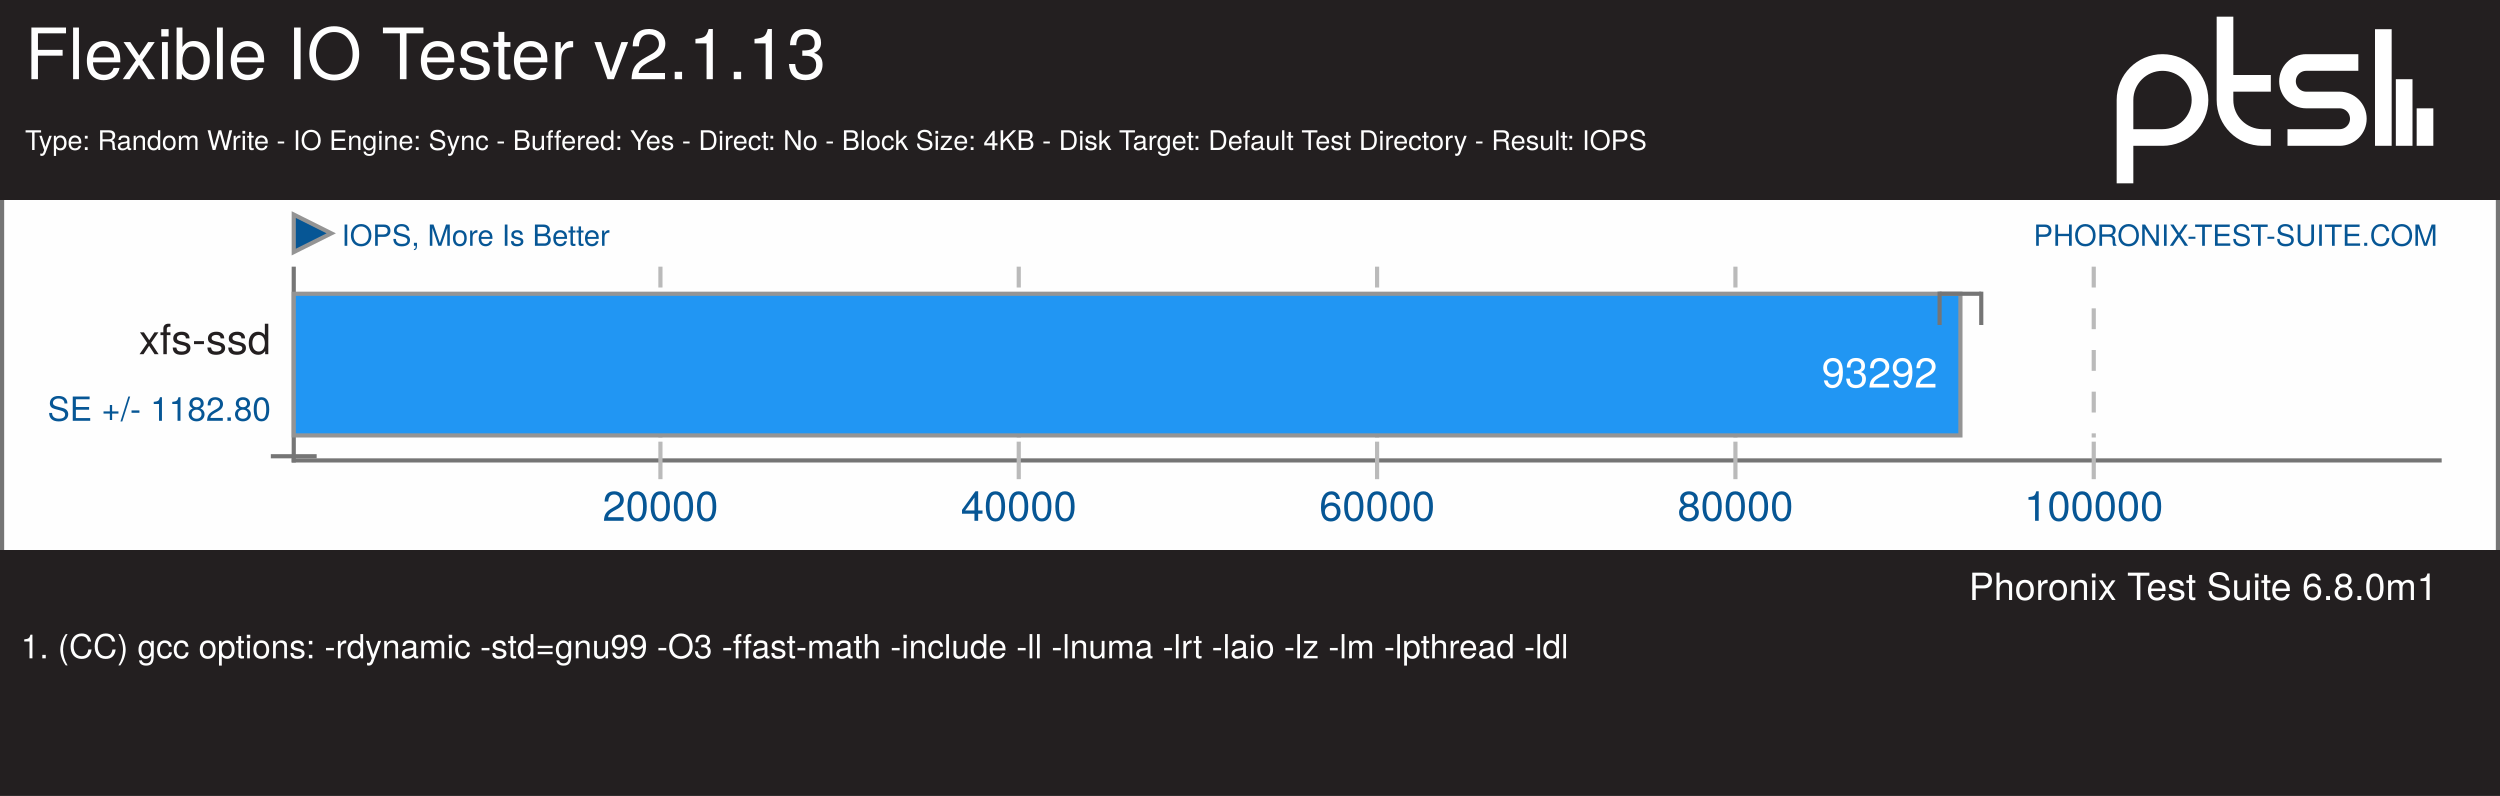
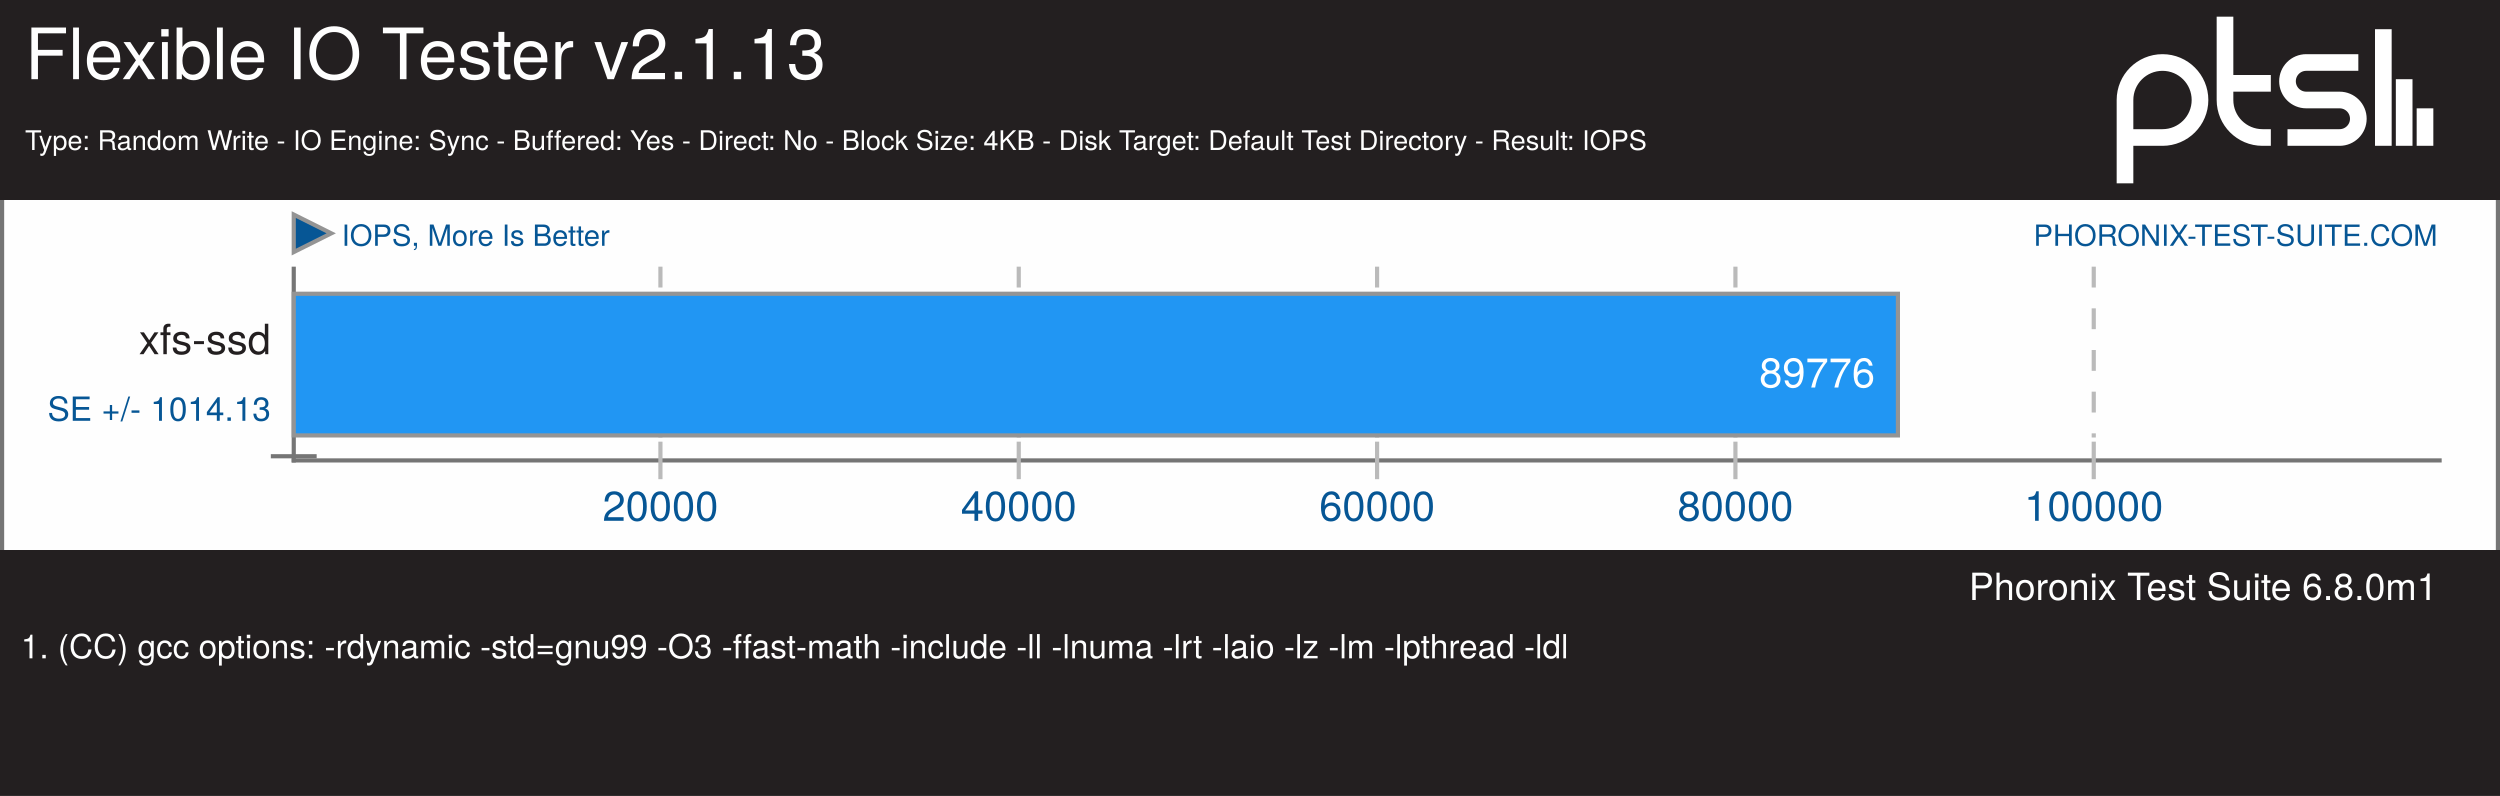
<svg xmlns="http://www.w3.org/2000/svg" xmlns:xlink="http://www.w3.org/1999/xlink" version="1.1" font-family="sans-serif, droid-sans, helvetica, verdana, tahoma" viewbox="0 0 600 191" width="600" height="191" preserveAspectRatio="xMinYMin meet">
  <rect x="0" y="0" width="600" height="191" fill="#FEFEFE" stroke="#757575" stroke-width="2" />
  <g stroke="#757575" stroke-width="1">
    <line x1="70.5" y1="64" x2="70.5" y2="111" />
    <line x1="70" y1="110.5" x2="586" y2="110.5" />
  </g>
  <a xlink:href="http://www.phoronix-test-suite.com/" xlink:show="new">
    <text x="585" y="59" font-size="7" fill="#065695" text-anchor="end" xlink:show="new">PHORONIX-TEST-SUITE.COM</text>
  </a>
  <polygon points="79.5,56 70.5,60.5 70.5,51.5" fill="#065695" stroke="#949494" stroke-width="1" />
  <text x="82" y="59" font-size="7" fill="#065695" text-anchor="start">IOPS, More Is Better</text>
  <rect x="0" y="0" width="600" height="48" fill="#231f20" />
  <a xlink:href="http://openbenchmarking.org/test/pts/fio-1.8.2" xlink:show="new">
    <text x="6" y="19" font-size="17" fill="#FEFEFE" text-anchor="start" xlink:show="new">Flexible IO Tester v2.1.13</text>
  </a>
  <text x="6" y="36" font-size="6.5" fill="#FEFEFE" text-anchor="start">Type: Random Write - IO Engine: Sync - Buffered: Yes - Direct: No - Block Size: 4KB - Disk Target: Default Test Directory - Result: IOPS</text>
  <path d="m74 22v9m-5-16v16m-5-28v28m-23-2h12.5c2.485 0 4.5-2.015 4.5-4.5s-2.015-4.5-4.5-4.5h-8c-2.485 0-4.5-2.015-4.5-4.5s2.015-4.5 4.5-4.5h12.5m-21 5h-11m11 13h-2c-4.971 0-9-4.029-9-9v-20m-24 40v-20c0-4.971 4.029-9 9-9 4.971 0 9 4.029 9 9s-4.029 9-9 9h-9" stroke="#ffffff" stroke-width="4" fill="none" transform="translate(508,4)" />
  <line x1="70.5" y1="110" x2="70.5" y2="103" stroke="#757575" stroke-width="11" stroke-dasharray="1,45" />
  <g font-size="10" fill="#231f20">
    <text x="65" y="85" text-anchor="end">xfs-ssd</text>
  </g>
  <g font-size="10" fill="#065695" text-anchor="middle">
    <text x="158.5" y="125">20000</text>
    <text x="244.5" y="125">40000</text>
    <text x="330.5" y="125">60000</text>
    <text x="416.5" y="125">80000</text>
    <text x="502.5" y="125">100000</text>
  </g>
  <g stroke="#BABABA" stroke-width="1">
    <line x1="158.5" y1="64" x2="158.5" y2="105" stroke-dasharray="5,5" />
    <line x1="158.5" y1="106" x2="158.5" y2="115" />
    <line x1="244.5" y1="64" x2="244.5" y2="105" stroke-dasharray="5,5" />
    <line x1="244.5" y1="106" x2="244.5" y2="115" />
    <line x1="330.5" y1="64" x2="330.5" y2="105" stroke-dasharray="5,5" />
    <line x1="330.5" y1="106" x2="330.5" y2="115" />
    <line x1="416.5" y1="64" x2="416.5" y2="105" stroke-dasharray="5,5" />
    <line x1="416.5" y1="106" x2="416.5" y2="115" />
    <line x1="502.5" y1="64" x2="502.5" y2="105" stroke-dasharray="5,5" />
    <line x1="502.5" y1="106" x2="502.5" y2="115" />
  </g>
  <g stroke="#949494" stroke-width="1">
-     <rect x="70.5" y="70.5" height="34" width="400" fill="#2196f3" xlink:title="xfs-ssd: 93292" />
+     <rect x="70.5" y="70.5" height="34" width="385" fill="#2196f3" xlink:title="xfs-ssd: 89776" />
  </g>
  <g font-size="8" fill="#065695" text-anchor="end">
-     <text y="101" x="65">SE +/- 1182.80</text>
+     <text y="101" x="65">SE +/- 1014.13</text>
  </g>
  <g font-size="10" fill="#FFFFFF">
-     <text x="465" y="93" text-anchor="end">93292</text>
+     <text x="450" y="93" text-anchor="end">89776</text>
  </g>
-   <line x1="465.5" y1="70" x2="465.5" y2="78" stroke="#757575" stroke-width="1" />
-   <line x1="475.5" y1="70" x2="475.5" y2="78" stroke="#757575" stroke-width="1" />
-   <line x1="465.5" y1="70.5" x2="475.5" y2="70.5" stroke="#757575" stroke-width="1" />
  <rect x="0" y="132" width="600" height="59" fill="#231f20" />
  <a xlink:href="http://www.phoronix-test-suite.com/" xlink:show="new">
    <text x="585" y="144" font-size="9" fill="#FEFEFE" text-anchor="end" xlink:show="new">Phoronix Test Suite 6.8.0m1</text>
  </a>
  <text x="5" y="158" font-size="8" fill="#FEFEFE" text-anchor="start" xlink:title="-rdynamic -std=gnu99 -O3 -ffast-math -include -ll -lnuma -lrt -laio -lz -lm -lpthread -ldl" width="595">1. (CC) gcc options: -rdynamic -std=gnu99 -O3 -ffast-math -include -ll -lnuma -lrt -laio -lz -lm -lpthread -ldl</text>
</svg>
